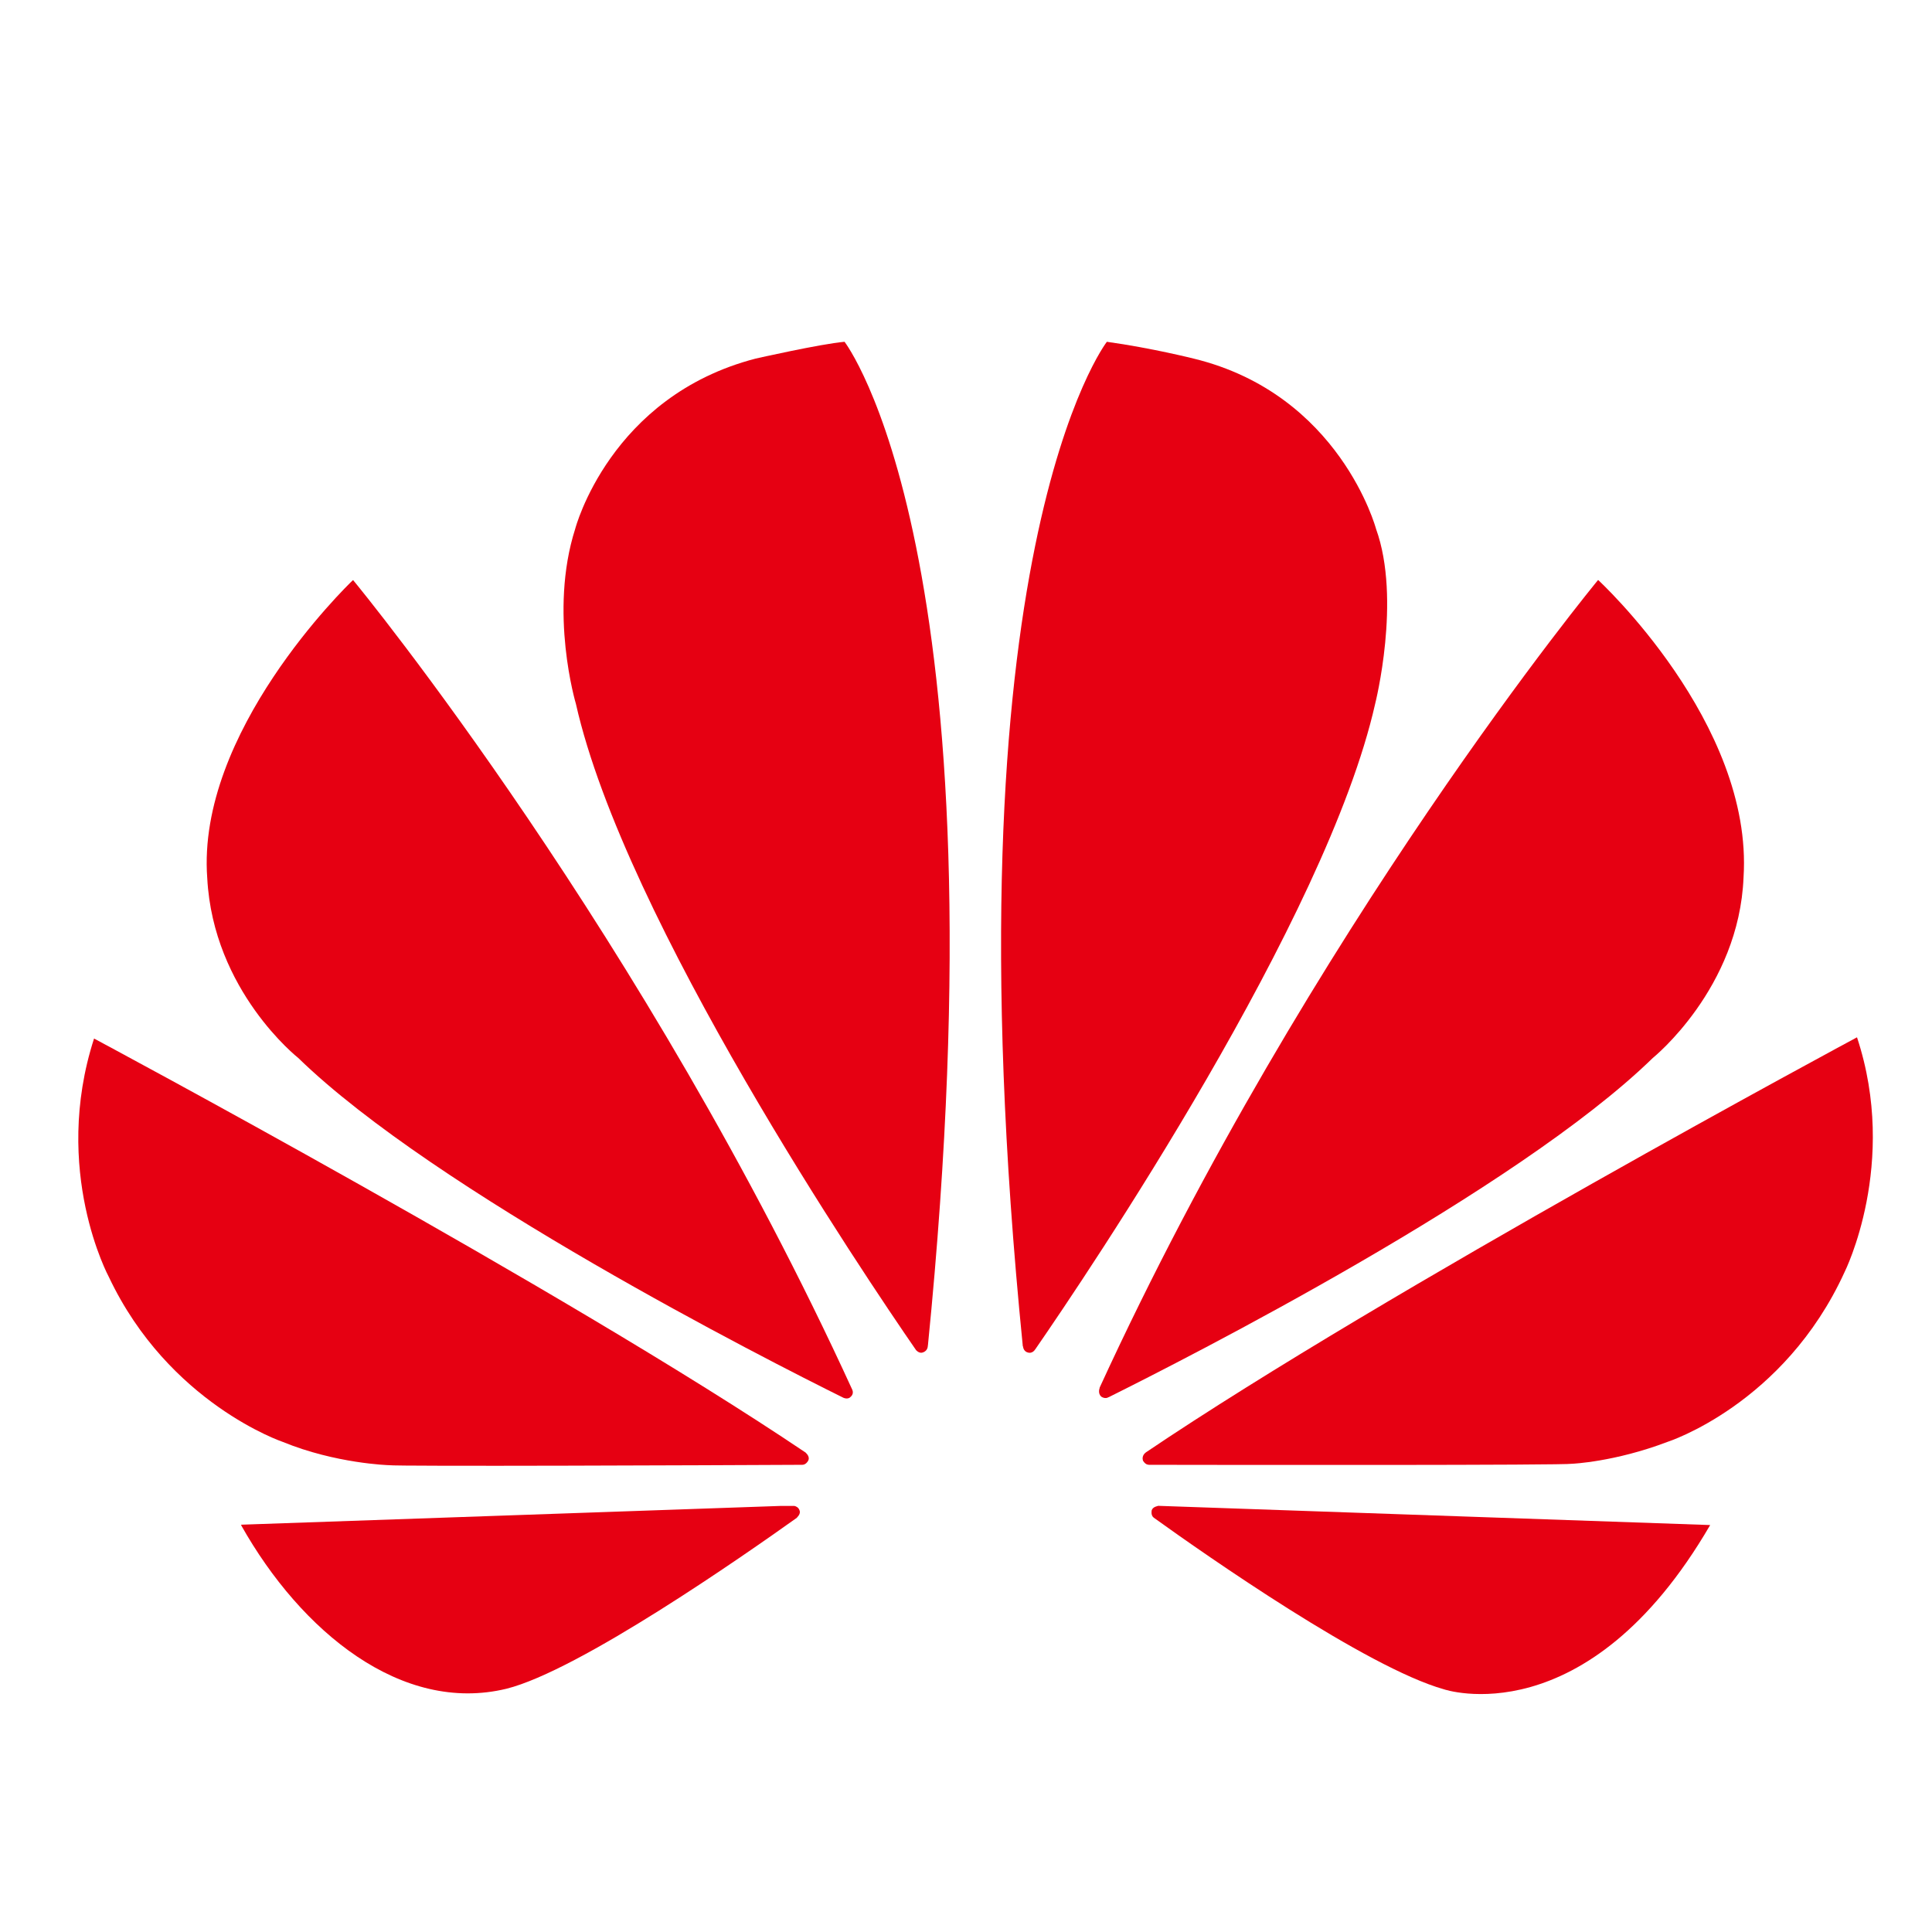
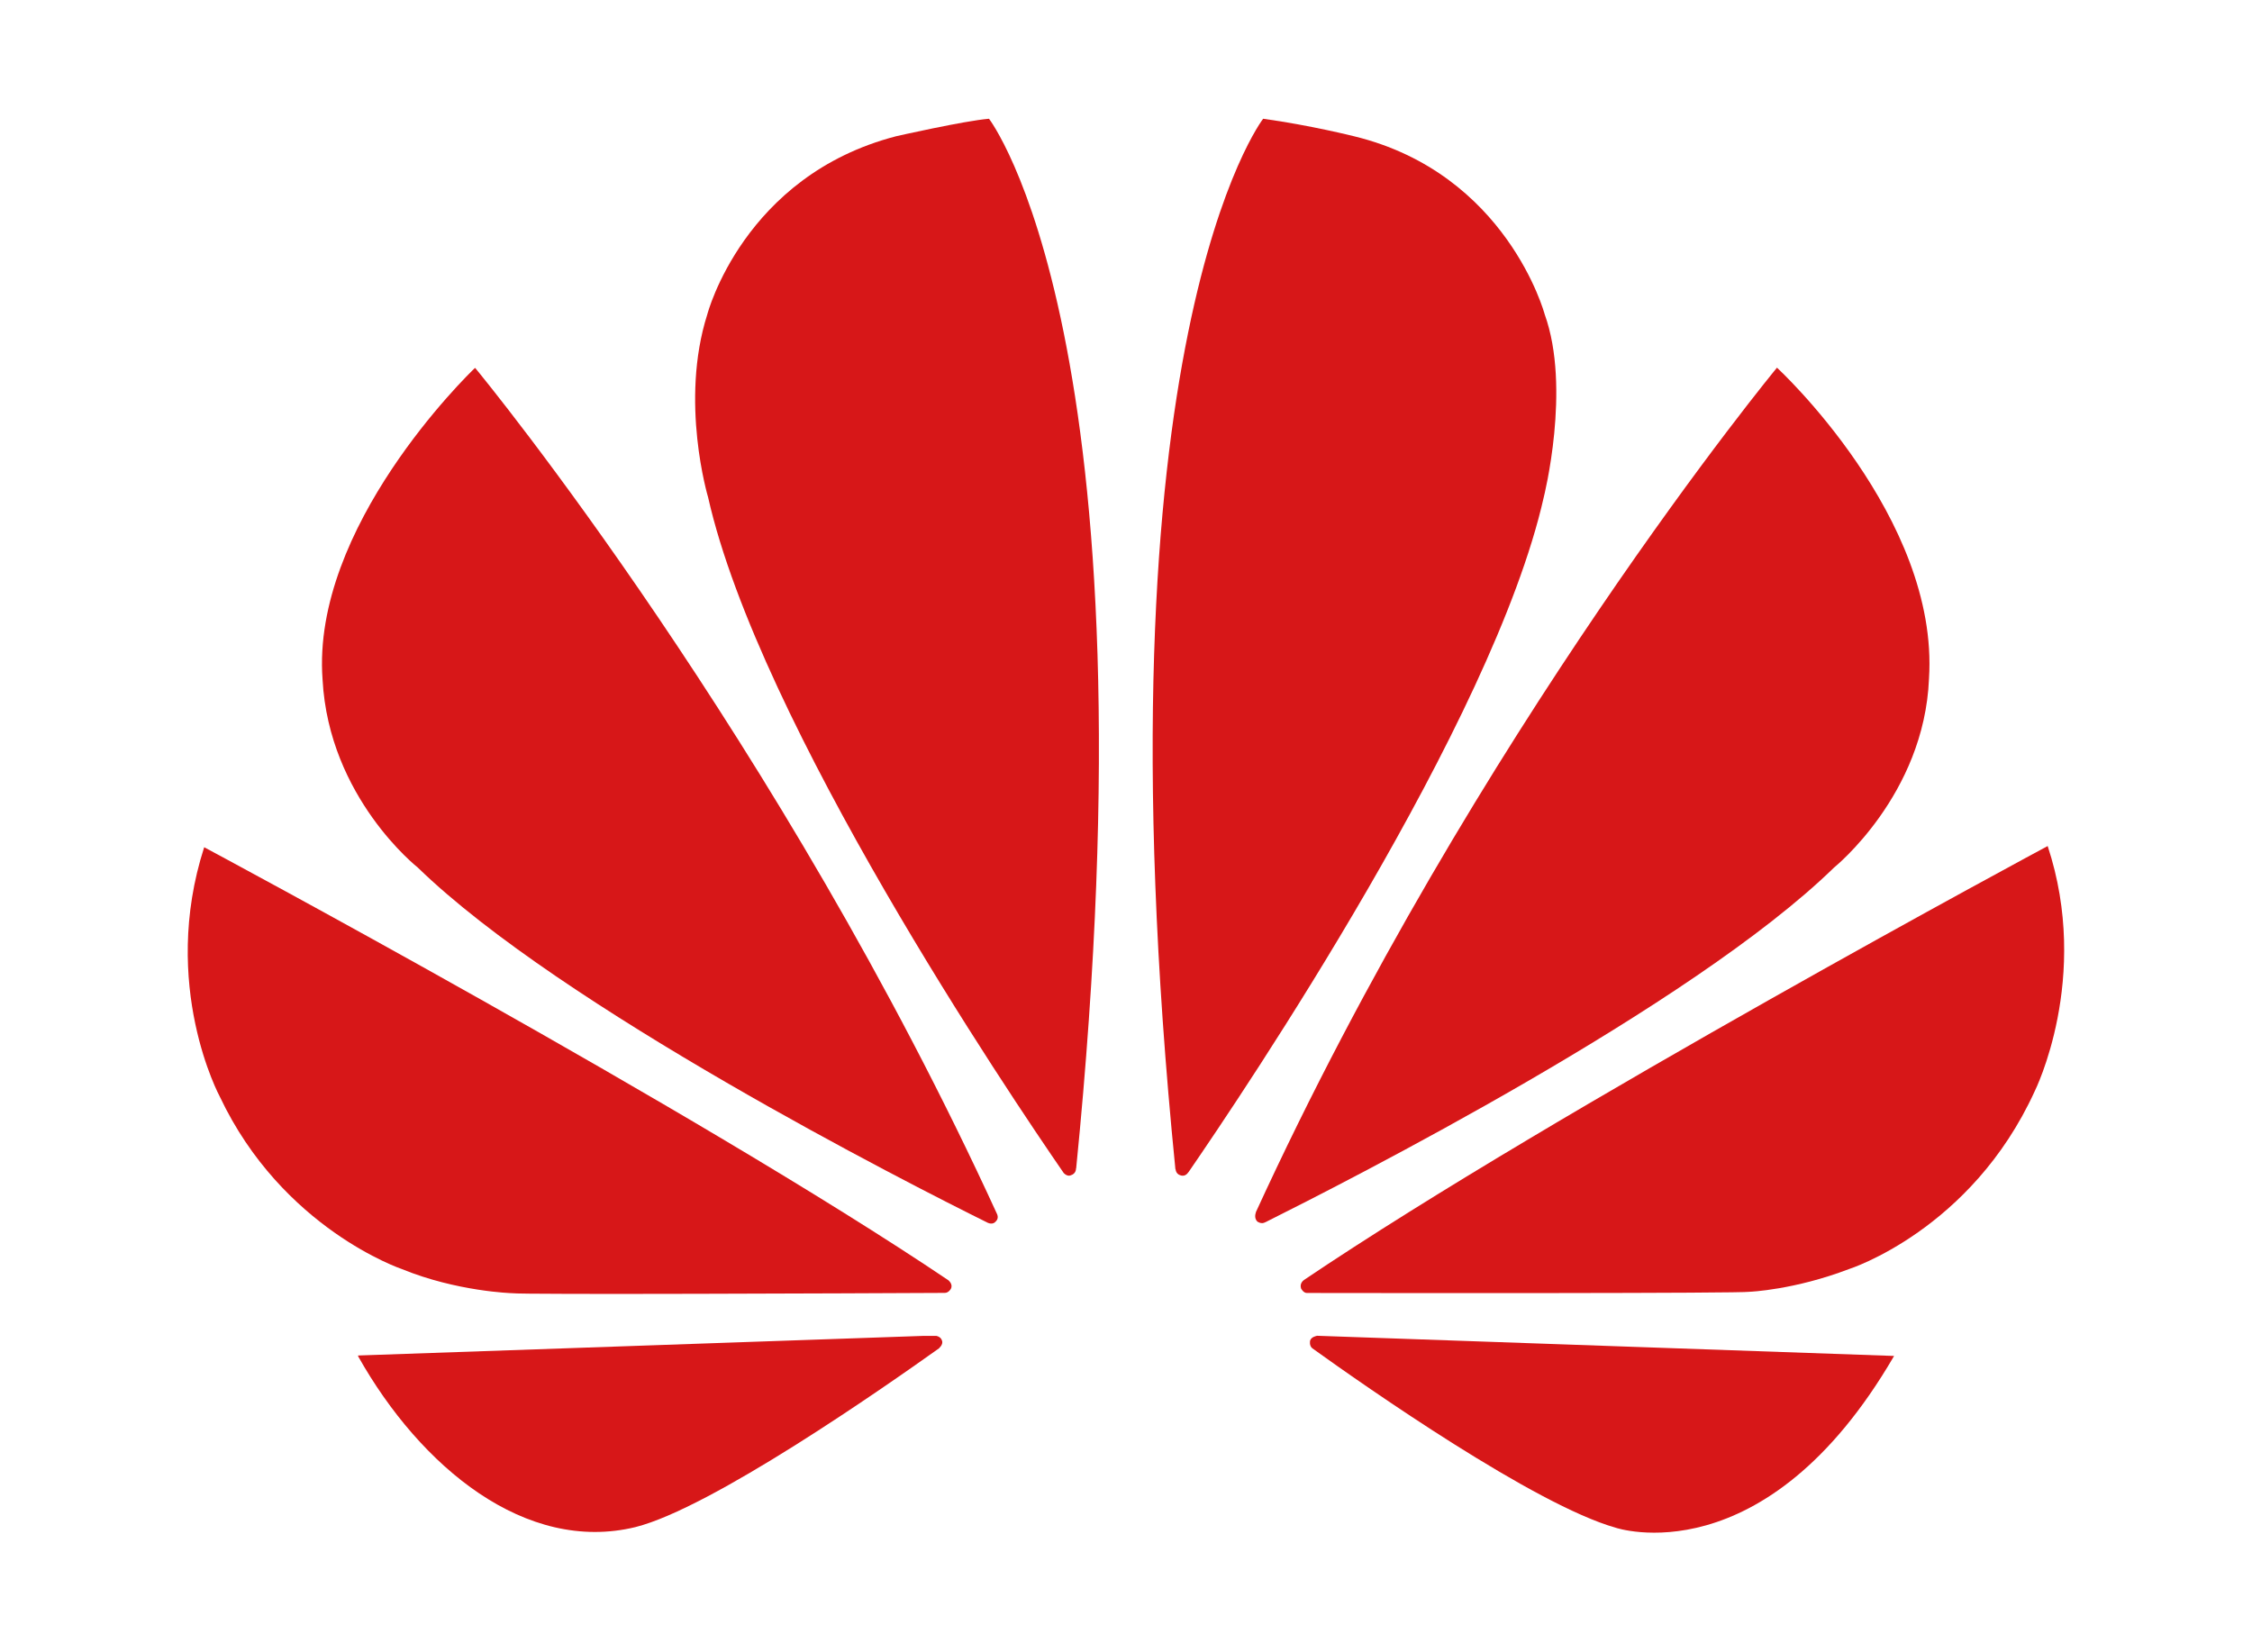
- <svg xmlns="http://www.w3.org/2000/svg" version="1.1" id="图层_1" x="0px" y="0px" width="22px" height="22px" viewBox="0 0 22 22" style="enable-background:new 0 0 22 22;" xml:space="preserve">
-   <g>
-     <path style="fill:#E60012;" d="M4.018,6.607C3.938,6.683,2.236,8.34,2.36,10c0.068,1.286,1.036,2.047,1.036,2.047   c1.559,1.518,5.332,3.436,6.209,3.87c0.012,0.005,0.057,0.02,0.084-0.014c0,0,0.036-0.028,0.017-0.076h0   C7.341,10.66,4.12,6.725,4.022,6.607H4.018z" />
-     <path style="fill:#E60012;" d="M9.105,17.201c-0.01-0.035-0.04-0.049-0.06-0.053H8.896l-6.149,0.214v0.008   c0.682,1.211,1.827,2.149,3.02,1.86c0.825-0.206,2.693-1.509,3.31-1.949l-0.001-0.002C9.122,17.236,9.105,17.201,9.105,17.201z" />
-     <path style="fill:#E60012;" d="M9.177,16.543c-2.759-1.86-8.106-4.717-8.106-4.717c-0.486,1.505,0.169,2.716,0.169,2.716   c0.682,1.441,1.982,1.878,1.982,1.878c0.601,0.246,1.202,0.264,1.202,0.264C4.518,16.7,8.16,16.685,9.136,16.68   c0.041,0,0.064-0.042,0.064-0.042c0.031-0.049-0.023-0.093-0.023-0.093L9.177,16.543z" />
-     <path style="fill:#E60012;" d="M8.606,4.083C6.943,4.513,6.55,6.022,6.55,6.022c-0.304,0.95,0.008,1.993,0.008,1.993   c0.555,2.463,3.287,6.51,3.874,7.36c0.041,0.042,0.074,0.026,0.074,0.026c0.063-0.018,0.059-0.078,0.059-0.078l0.001,0.001   C11.469,6.287,9.617,3.892,9.617,3.892C9.344,3.916,8.606,4.083,8.606,4.083z" />
-     <path style="fill:#E60012;" d="M15.659,8.015c0,0,0.301-1.188,0.01-1.993c0,0-0.41-1.532-2.074-1.938c0,0-0.48-0.121-0.991-0.192   c0,0-1.861,2.396-0.957,11.439h0.002c0.006,0.057,0.049,0.068,0.049,0.068c0.059,0.023,0.09-0.034,0.09-0.034v0.001   C12.391,14.493,15.106,10.468,15.659,8.015z" />
-     <path style="fill:#E60012;" d="M13.185,17.149c0,0-0.057,0.008-0.07,0.048c0,0-0.014,0.057,0.023,0.085   c0.6,0.432,2.424,1.706,3.303,1.954c0,0,1.623,0.554,3.033-1.87l-6.289-0.219V17.149z" />
-     <path style="fill:#E60012;" d="M21.146,11.812c0,0-5.34,2.865-8.1,4.728v0.001c0,0-0.049,0.032-0.031,0.091   c0,0,0.025,0.047,0.064,0.047v0.001c0.988,0.002,4.729,0.006,4.824-0.012c0,0,0.482-0.02,1.082-0.248c0,0,1.33-0.424,2.02-1.936   C21.005,14.484,21.622,13.252,21.146,11.812z" />
-     <path style="fill:#E60012;" d="M18.821,12.047c0,0,0.982-0.79,1.033-2.056c0.113-1.759-1.656-3.387-1.656-3.387   s-3.275,3.965-5.677,9.199h0.002c0,0-0.027,0.062,0.018,0.101c0,0,0.043,0.032,0.084,0.005v0.001   C13.524,15.462,17.271,13.558,18.821,12.047z" />
+ <svg xmlns="http://www.w3.org/2000/svg" version="1.1" x="0px" y="0px" width="30px" height="22px" viewBox="0 0 30 22" style="enable-background:new 0 0 30 22;" xml:space="preserve">
+   <g id="图层_2">
+ </g>
+   <g id="图层_1">
+     <g>
+       <path style="fill:#D71718;" d="M6.326,4.903c-0.098,0.093-2.18,2.12-2.029,4.15c0.084,1.574,1.268,2.504,1.268,2.504    c1.907,1.856,6.523,4.203,7.596,4.734c0.014,0.006,0.069,0.025,0.103-0.018c0,0,0.043-0.033,0.021-0.093l0,0    C10.391,9.86,6.451,5.046,6.331,4.903H6.326z" />
+       <path style="fill:#D71718;" d="M12.549,17.861c-0.012-0.043-0.05-0.059-0.074-0.064h-0.182l-7.522,0.261v0.011    c0.834,1.481,2.235,2.63,3.694,2.275c1.009-0.253,3.294-1.847,4.049-2.385l-0.001-0.002C12.57,17.904,12.549,17.861,12.549,17.861    z" />
+       <path style="fill:#D71718;" d="M12.636,17.057c-3.375-2.273-9.916-5.77-9.916-5.77c-0.594,1.841,0.208,3.322,0.208,3.322    c0.833,1.762,2.424,2.297,2.424,2.297c0.735,0.301,1.47,0.322,1.47,0.322c0.115,0.021,4.57,0.002,5.764-0.004    c0.05,0,0.079-0.051,0.079-0.051c0.037-0.062-0.029-0.115-0.029-0.115V17.057z" />
+       <path style="fill:#D71718;" d="M11.938,1.815C9.904,2.342,9.423,4.186,9.423,4.186c-0.372,1.164,0.01,2.439,0.01,2.439    c0.679,3.013,4.021,7.964,4.738,9.003c0.051,0.051,0.091,0.03,0.091,0.03c0.077-0.021,0.072-0.093,0.072-0.093l0.002,0.001    C15.44,4.511,13.175,1.582,13.175,1.582C12.841,1.61,11.938,1.815,11.938,1.815z" />
+       <path style="fill:#D71718;" d="M20.565,6.625c0,0,0.368-1.454,0.012-2.439c0,0-0.501-1.874-2.536-2.37    c0,0-0.588-0.148-1.214-0.234c0,0-2.274,2.93-1.169,13.993h0.002c0.007,0.069,0.062,0.081,0.062,0.081    c0.072,0.029,0.109-0.041,0.109-0.041v0.003C16.566,14.549,19.889,9.625,20.565,6.625z" />
+       <path style="fill:#D71718;" d="M17.54,17.797c0,0-0.07,0.011-0.087,0.061c0,0-0.016,0.068,0.029,0.104    c0.733,0.527,2.965,2.086,4.04,2.39c0,0,1.985,0.677,3.71-2.288l-7.692-0.269V17.797z" />
+       <path style="fill:#D71718;" d="M27.278,11.271c0,0-6.532,3.504-9.91,5.783v0.001c0,0-0.059,0.039-0.036,0.11    c0,0,0.03,0.06,0.077,0.06l0,0c1.208,0.002,5.785,0.006,5.9-0.016c0,0,0.59-0.023,1.324-0.303c0,0,1.627-0.518,2.472-2.368    C27.105,14.538,27.859,13.031,27.278,11.271z" />
+       <path style="fill:#D71718;" d="M24.433,11.557c0,0,1.201-0.966,1.264-2.515c0.139-2.151-2.025-4.144-2.025-4.144    s-4.006,4.85-6.943,11.253h0.002c0,0-0.033,0.076,0.021,0.124c0,0,0.053,0.039,0.104,0.007v0.001    C17.953,15.734,22.538,13.406,24.433,11.557z" />
+     </g>
  </g>
</svg>
